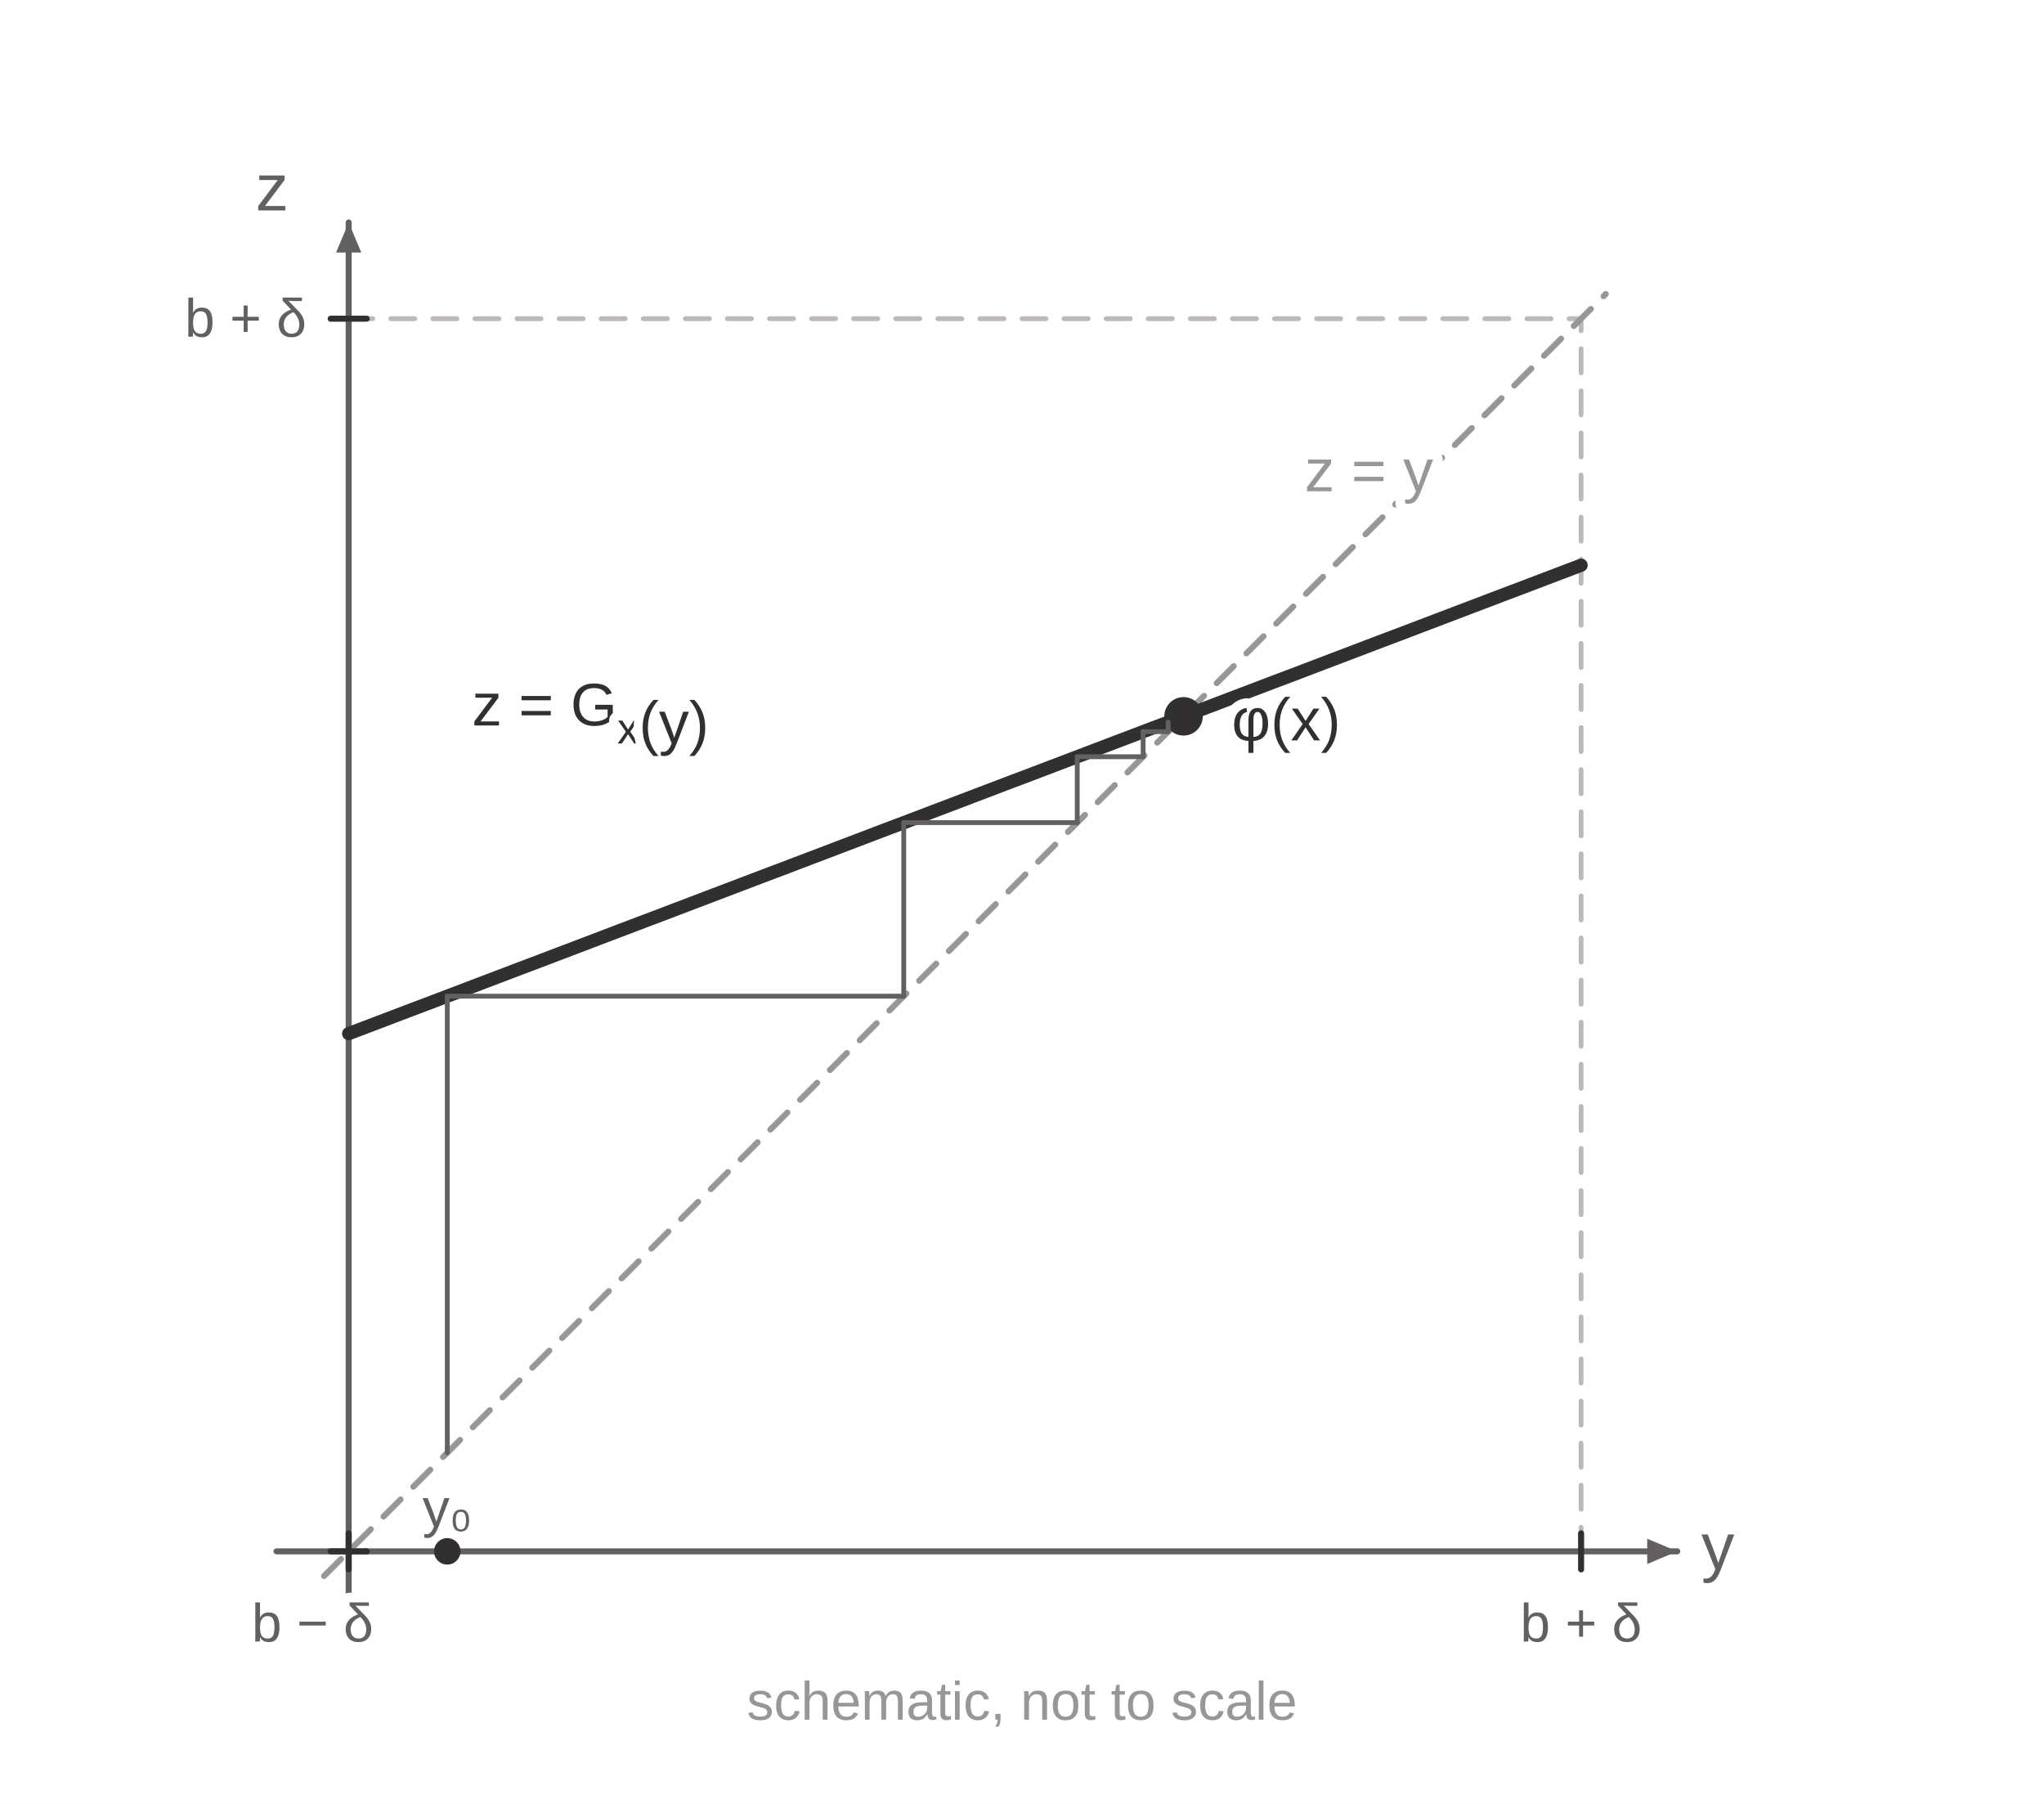
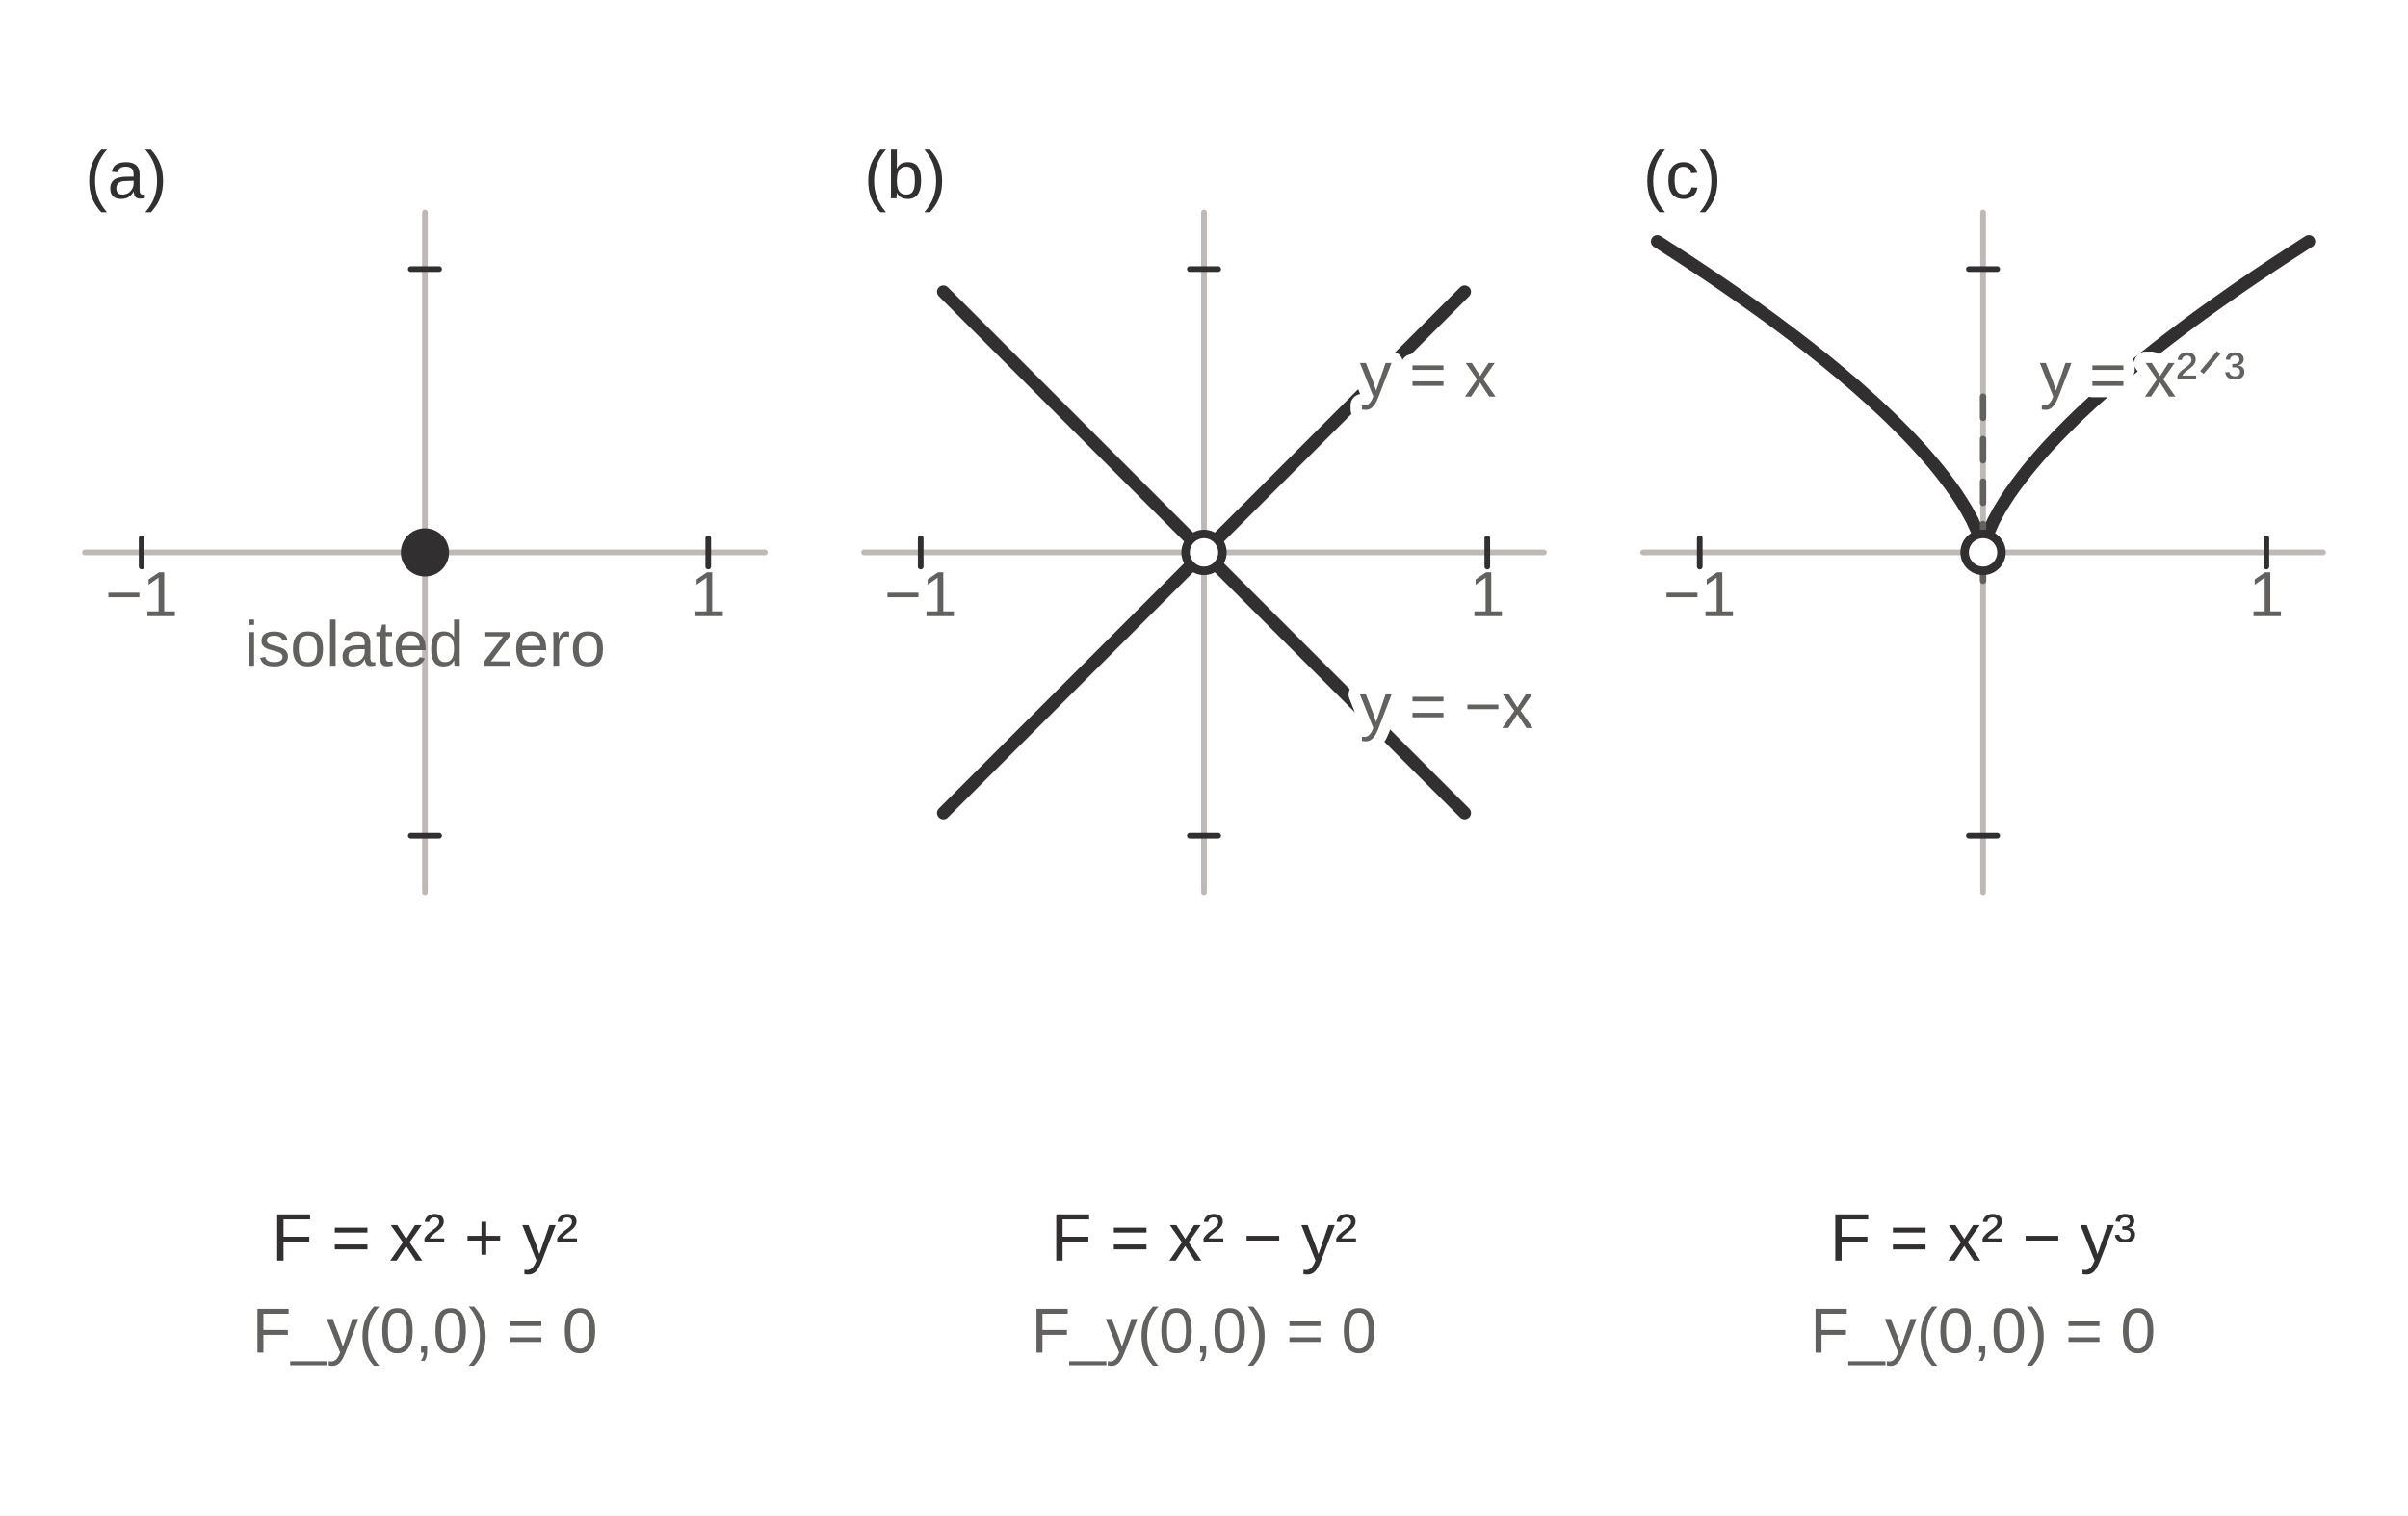
- <svg xmlns="http://www.w3.org/2000/svg" width="340" height="300" viewBox="0 0 340 300" role="img" aria-labelledby="fig-title fig-desc" font-family="Geist, Arial, sans-serif" stroke-linejoin="round" stroke-linecap="round">
-   <rect width="340" height="300" fill="#FFFFFF" />
-   <rect x="58" y="53" width="205" height="205" fill="none" stroke="#BEB8B7" stroke-width="0.8" stroke-dasharray="4 3" />
-   <line x1="46" y1="258" x2="279" y2="258" stroke="#636060" stroke-width="1" />
-   <path d="M 279 258 L 274 260.1 L 274 255.9 Z" fill="#636060" stroke="none" />
-   <line x1="58" y1="270" x2="58" y2="37" stroke="#636060" stroke-width="1" />
-   <path d="M 58 37 L 60.1 42 L 55.9 42 Z" fill="#636060" stroke="none" />
-   <text x="283" y="261" font-size="11" fill="#636060">y</text>
-   <text x="48" y="35" font-size="11" fill="#636060" text-anchor="end">z</text>
-   <line x1="53.9" y1="262.1" x2="267.1" y2="48.9" stroke="#979797" stroke-width="1" stroke-dasharray="4 3" />
-   <text x="238.4" y="81.7" font-size="10" fill="#979797" text-anchor="end" stroke="#FFFFFF" stroke-width="3.2" paint-order="stroke">z = y</text>
-   <path d="M 58 171.9 L 60.05 171.12 L 62.1 170.34 L 64.15 169.56 L 66.2 168.78 L 68.25 168 L 70.3 167.23 L 72.35 166.45 L 74.4 165.67 L 76.45 164.89 L 78.5 164.11 L 80.55 163.33 L 82.6 162.55 L 84.65 161.77 L 86.7 160.99 L 88.75 160.22 L 90.8 159.44 L 92.85 158.66 L 94.9 157.88 L 96.95 157.1 L 99 156.32 L 101.05 155.54 L 103.1 154.76 L 105.15 153.98 L 107.2 153.2 L 109.25 152.43 L 111.3 151.65 L 113.35 150.87 L 115.4 150.09 L 117.45 149.31 L 119.5 148.53 L 121.55 147.75 L 123.6 146.97 L 125.65 146.19 L 127.7 145.41 L 129.75 144.64 L 131.8 143.86 L 133.85 143.08 L 135.9 142.3 L 137.95 141.52 L 140 140.74 L 142.05 139.96 L 144.1 139.18 L 146.15 138.4 L 148.2 137.62 L 150.25 136.85 L 152.3 136.07 L 154.35 135.29 L 156.4 134.51 L 158.45 133.73 L 160.5 132.95 L 162.55 132.17 L 164.6 131.39 L 166.65 130.61 L 168.7 129.83 L 170.75 129.06 L 172.8 128.28 L 174.85 127.5 L 176.9 126.72 L 178.95 125.94 L 181 125.16 L 183.05 124.38 L 185.1 123.6 L 187.15 122.82 L 189.2 122.04 L 191.25 121.26 L 193.3 120.49 L 195.35 119.71 L 197.4 118.93 L 199.45 118.15 L 201.5 117.37 L 203.55 116.59 L 205.6 115.81 L 207.65 115.03 L 209.7 114.25 L 211.75 113.47 L 213.8 112.7 L 215.85 111.92 L 217.9 111.14 L 219.95 110.36 L 222 109.58 L 224.05 108.8 L 226.1 108.02 L 228.15 107.24 L 230.2 106.46 L 232.25 105.69 L 234.3 104.91 L 236.35 104.13 L 238.4 103.35 L 240.45 102.57 L 242.5 101.79 L 244.55 101.01 L 246.6 100.23 L 248.65 99.45 L 250.7 98.67 L 252.75 97.9 L 254.8 97.12 L 256.85 96.34 L 258.9 95.56 L 260.95 94.78 L 263 94" fill="none" stroke="#312F2F" stroke-width="2.2" />
-   <text x="78.5" y="120.65" font-size="10" fill="#312F2F" stroke="#FFFFFF" stroke-width="3" paint-order="stroke">z = G<tspan dy="3" font-size="7.2">x</tspan>(y)</text>
-   <circle cx="196.87" cy="119.13" r="3.2" fill="#312F2F" />
-   <text x="204.87" y="123.13" font-size="10" fill="#312F2F" stroke="#FFFFFF" stroke-width="3.2" paint-order="stroke">φ(x)</text>
-   <circle cx="74.4" cy="258" r="2.2" fill="#312F2F" />
-   <text x="74.4" y="253.9" font-size="9" fill="#636060" text-anchor="middle">y₀</text>
-   <line x1="74.4" y1="241.6" x2="74.4" y2="165.67" stroke="#636060" stroke-width="0.8" />
-   <line x1="74.4" y1="165.67" x2="150.33" y2="165.67" stroke="#636060" stroke-width="0.8" />
-   <line x1="150.33" y1="165.67" x2="150.33" y2="136.81" stroke="#636060" stroke-width="0.8" />
-   <line x1="150.33" y1="136.81" x2="179.19" y2="136.81" stroke="#636060" stroke-width="0.8" />
-   <line x1="179.19" y1="136.81" x2="179.19" y2="125.85" stroke="#636060" stroke-width="0.8" />
-   <line x1="179.19" y1="125.85" x2="190.15" y2="125.85" stroke="#636060" stroke-width="0.8" />
-   <line x1="190.15" y1="125.85" x2="190.15" y2="121.68" stroke="#636060" stroke-width="0.8" />
-   <line x1="190.15" y1="121.68" x2="194.32" y2="121.68" stroke="#636060" stroke-width="0.8" />
-   <line x1="194.32" y1="121.68" x2="194.32" y2="120.1" stroke="#636060" stroke-width="0.8" />
-   <line x1="58" y1="255" x2="58" y2="261" stroke="#312F2F" stroke-width="1" />
-   <text x="52" y="273" font-size="9" fill="#636060" text-anchor="middle" stroke="#FFFFFF" stroke-width="3.2" paint-order="stroke">b − δ</text>
-   <line x1="55" y1="258" x2="61" y2="258" stroke="#312F2F" stroke-width="1" />
-   <line x1="263" y1="255" x2="263" y2="261" stroke="#312F2F" stroke-width="1" />
-   <text x="263" y="273" font-size="9" fill="#636060" text-anchor="middle" stroke="#FFFFFF" stroke-width="3.2" paint-order="stroke">b + δ</text>
-   <line x1="55" y1="53" x2="61" y2="53" stroke="#312F2F" stroke-width="1" />
-   <text x="51" y="56" font-size="9" fill="#636060" text-anchor="end" stroke="#FFFFFF" stroke-width="3.2" paint-order="stroke">b + δ</text>
-   <text x="170" y="286" font-size="9" fill="#979797" text-anchor="middle">schematic, not to scale</text>
+ <svg xmlns="http://www.w3.org/2000/svg" width="340" height="214" viewBox="0 0 340 214" role="img" aria-labelledby="fig-title fig-desc" font-family="Geist, Arial, sans-serif" stroke-linejoin="round" stroke-linecap="round">
+   <rect width="340" height="214" fill="#FFFFFF" />
+   <line x1="12" y1="78" x2="108" y2="78" stroke="#BEB8B7" stroke-width="0.8" />
+   <line x1="60" y1="30" x2="60" y2="126" stroke="#BEB8B7" stroke-width="0.8" />
+   <text x="12" y="28" font-size="9.5" fill="#312F2F">(a)</text>
+   <line x1="20" y1="76" x2="20" y2="80" stroke="#312F2F" stroke-width="0.8" />
+   <text x="20" y="87" font-size="9" fill="#636060" text-anchor="middle">−1</text>
+   <line x1="58" y1="118" x2="62" y2="118" stroke="#312F2F" stroke-width="0.8" />
+   <line x1="100" y1="76" x2="100" y2="80" stroke="#312F2F" stroke-width="0.8" />
+   <text x="100" y="87" font-size="9" fill="#636060" text-anchor="middle">1</text>
+   <line x1="58" y1="38" x2="62" y2="38" stroke="#312F2F" stroke-width="0.8" />
+   <line x1="122" y1="78" x2="218" y2="78" stroke="#BEB8B7" stroke-width="0.8" />
+   <line x1="170" y1="30" x2="170" y2="126" stroke="#BEB8B7" stroke-width="0.8" />
+   <text x="122" y="28" font-size="9.5" fill="#312F2F">(b)</text>
+   <line x1="130" y1="76" x2="130" y2="80" stroke="#312F2F" stroke-width="0.8" />
+   <text x="130" y="87" font-size="9" fill="#636060" text-anchor="middle">−1</text>
+   <line x1="168" y1="118" x2="172" y2="118" stroke="#312F2F" stroke-width="0.8" />
+   <line x1="210" y1="76" x2="210" y2="80" stroke="#312F2F" stroke-width="0.8" />
+   <text x="210" y="87" font-size="9" fill="#636060" text-anchor="middle">1</text>
+   <line x1="168" y1="38" x2="172" y2="38" stroke="#312F2F" stroke-width="0.8" />
+   <line x1="232" y1="78" x2="328" y2="78" stroke="#BEB8B7" stroke-width="0.8" />
+   <line x1="280" y1="30" x2="280" y2="126" stroke="#BEB8B7" stroke-width="0.8" />
+   <text x="232" y="28" font-size="9.5" fill="#312F2F">(c)</text>
+   <line x1="240" y1="76" x2="240" y2="80" stroke="#312F2F" stroke-width="0.8" />
+   <text x="240" y="87" font-size="9" fill="#636060" text-anchor="middle">−1</text>
+   <line x1="278" y1="118" x2="282" y2="118" stroke="#312F2F" stroke-width="0.8" />
+   <line x1="320" y1="76" x2="320" y2="80" stroke="#312F2F" stroke-width="0.8" />
+   <text x="320" y="87" font-size="9" fill="#636060" text-anchor="middle">1</text>
+   <line x1="278" y1="38" x2="282" y2="38" stroke="#312F2F" stroke-width="0.8" />
+   <circle cx="60" cy="78" r="3.4" fill="#312F2F" />
+   <text x="60" y="94" font-size="9" fill="#636060" text-anchor="middle">isolated zero</text>
+   <line x1="133.2" y1="114.8" x2="206.8" y2="41.2" stroke="#312F2F" stroke-width="1.8" />
+   <line x1="133.2" y1="41.2" x2="206.8" y2="114.8" stroke="#312F2F" stroke-width="1.8" />
+   <circle cx="170" cy="78" r="2.6" fill="#FFFFFF" stroke="#312F2F" stroke-width="1.2" />
+   <text x="192" y="56" font-size="9" fill="#636060" stroke="#FFFFFF" stroke-width="3.2" paint-order="stroke">y = x</text>
+   <text x="192" y="102.8" font-size="9" fill="#636060" stroke="#FFFFFF" stroke-width="3.2" paint-order="stroke">y = −x</text>
+   <path d="M 234 34.09 L 234.77 34.58 L 235.53 35.08 L 236.3 35.57 L 237.07 36.07 L 237.83 36.57 L 238.6 37.07 L 239.37 37.58 L 240.13 38.09 L 240.9 38.6 L 241.67 39.12 L 242.43 39.64 L 243.2 40.16 L 243.97 40.69 L 244.73 41.22 L 245.5 41.76 L 246.27 42.3 L 247.03 42.84 L 247.8 43.39 L 248.57 43.94 L 249.33 44.49 L 250.1 45.05 L 250.87 45.62 L 251.63 46.19 L 252.4 46.77 L 253.17 47.35 L 253.93 47.93 L 254.7 48.53 L 255.47 49.12 L 256.23 49.73 L 257 50.34 L 257.77 50.96 L 258.53 51.58 L 259.3 52.22 L 260.07 52.86 L 260.83 53.51 L 261.6 54.16 L 262.37 54.83 L 263.13 55.51 L 263.9 56.19 L 264.67 56.89 L 265.43 57.6 L 266.2 58.32 L 266.97 59.06 L 267.73 59.81 L 268.5 60.58 L 269.27 61.36 L 270.03 62.16 L 270.8 62.98 L 271.57 63.83 L 272.33 64.7 L 273.1 65.6 L 273.87 66.54 L 274.63 67.52 L 275.4 68.54 L 276.17 69.62 L 276.93 70.78 L 277.7 72.04 L 278.47 73.45 L 279.23 75.14 L 280 78 L 280.77 75.14 L 281.53 73.45 L 282.3 72.04 L 283.07 70.78 L 283.83 69.62 L 284.6 68.54 L 285.37 67.52 L 286.13 66.54 L 286.9 65.6 L 287.67 64.7 L 288.43 63.83 L 289.2 62.98 L 289.97 62.16 L 290.73 61.36 L 291.5 60.58 L 292.27 59.81 L 293.03 59.06 L 293.8 58.32 L 294.57 57.6 L 295.33 56.89 L 296.1 56.19 L 296.87 55.51 L 297.63 54.83 L 298.4 54.16 L 299.17 53.51 L 299.93 52.86 L 300.7 52.22 L 301.47 51.58 L 302.23 50.96 L 303 50.34 L 303.77 49.73 L 304.53 49.12 L 305.3 48.53 L 306.07 47.93 L 306.83 47.35 L 307.6 46.77 L 308.37 46.19 L 309.13 45.62 L 309.9 45.05 L 310.67 44.49 L 311.43 43.94 L 312.2 43.39 L 312.97 42.84 L 313.73 42.3 L 314.5 41.76 L 315.27 41.22 L 316.03 40.69 L 316.8 40.16 L 317.57 39.64 L 318.33 39.12 L 319.1 38.6 L 319.87 38.09 L 320.63 37.58 L 321.4 37.07 L 322.17 36.57 L 322.93 36.07 L 323.7 35.57 L 324.47 35.08 L 325.23 34.58 L 326 34.09" fill="none" stroke="#312F2F" stroke-width="1.8" />
+   <line x1="280" y1="56" x2="280" y2="82" stroke="#636060" stroke-width="0.9" stroke-dasharray="3 3" />
+   <circle cx="280" cy="78" r="2.6" fill="#FFFFFF" stroke="#312F2F" stroke-width="1.2" />
+   <text x="288" y="56" font-size="9" fill="#636060" stroke="#FFFFFF" stroke-width="3.2" paint-order="stroke">y = x²ᐟ³</text>
+   <text x="60" y="178" font-size="9.5" fill="#312F2F" text-anchor="middle">F = x² + y²</text>
+   <text x="60" y="191" font-size="9" fill="#636060" text-anchor="middle">F_y(0,0) = 0</text>
+   <text x="170" y="178" font-size="9.5" fill="#312F2F" text-anchor="middle">F = x² − y²</text>
+   <text x="170" y="191" font-size="9" fill="#636060" text-anchor="middle">F_y(0,0) = 0</text>
+   <text x="280" y="178" font-size="9.5" fill="#312F2F" text-anchor="middle">F = x² − y³</text>
+   <text x="280" y="191" font-size="9" fill="#636060" text-anchor="middle">F_y(0,0) = 0</text>
</svg>
